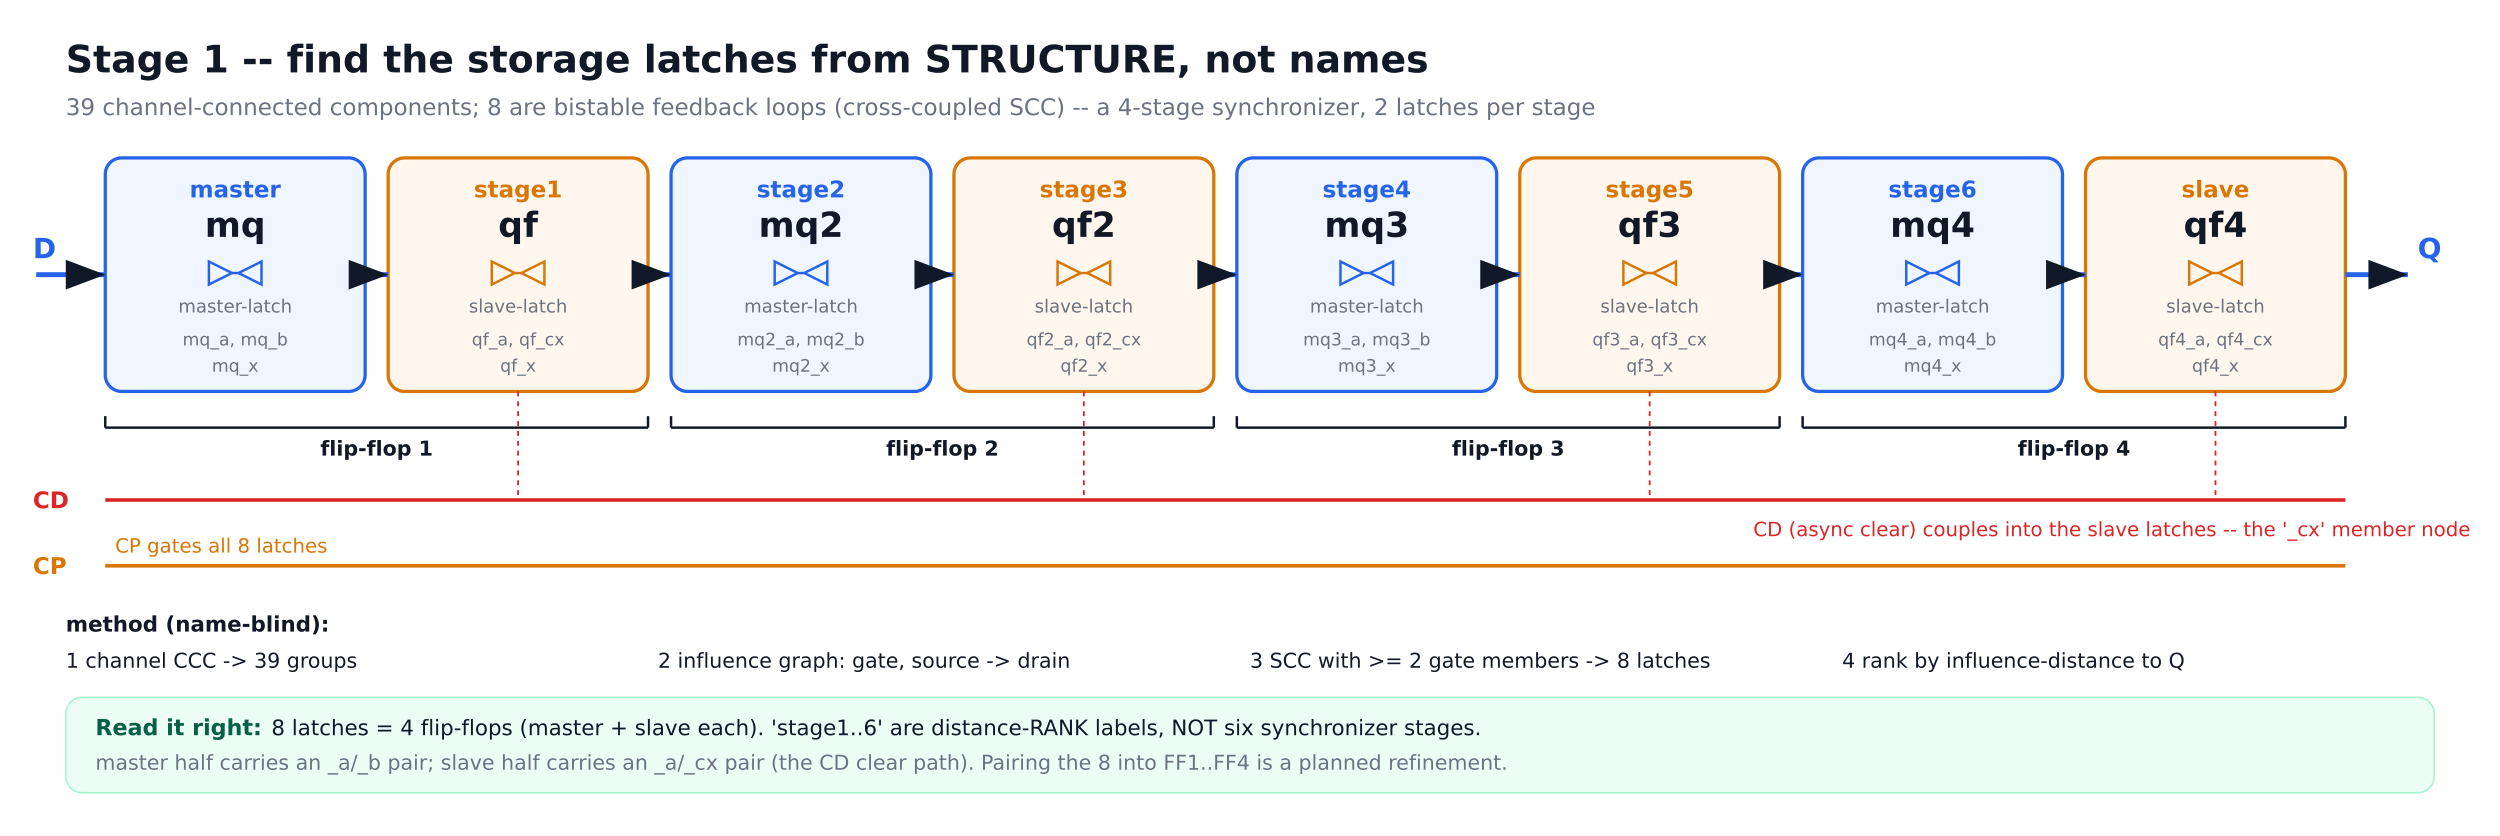
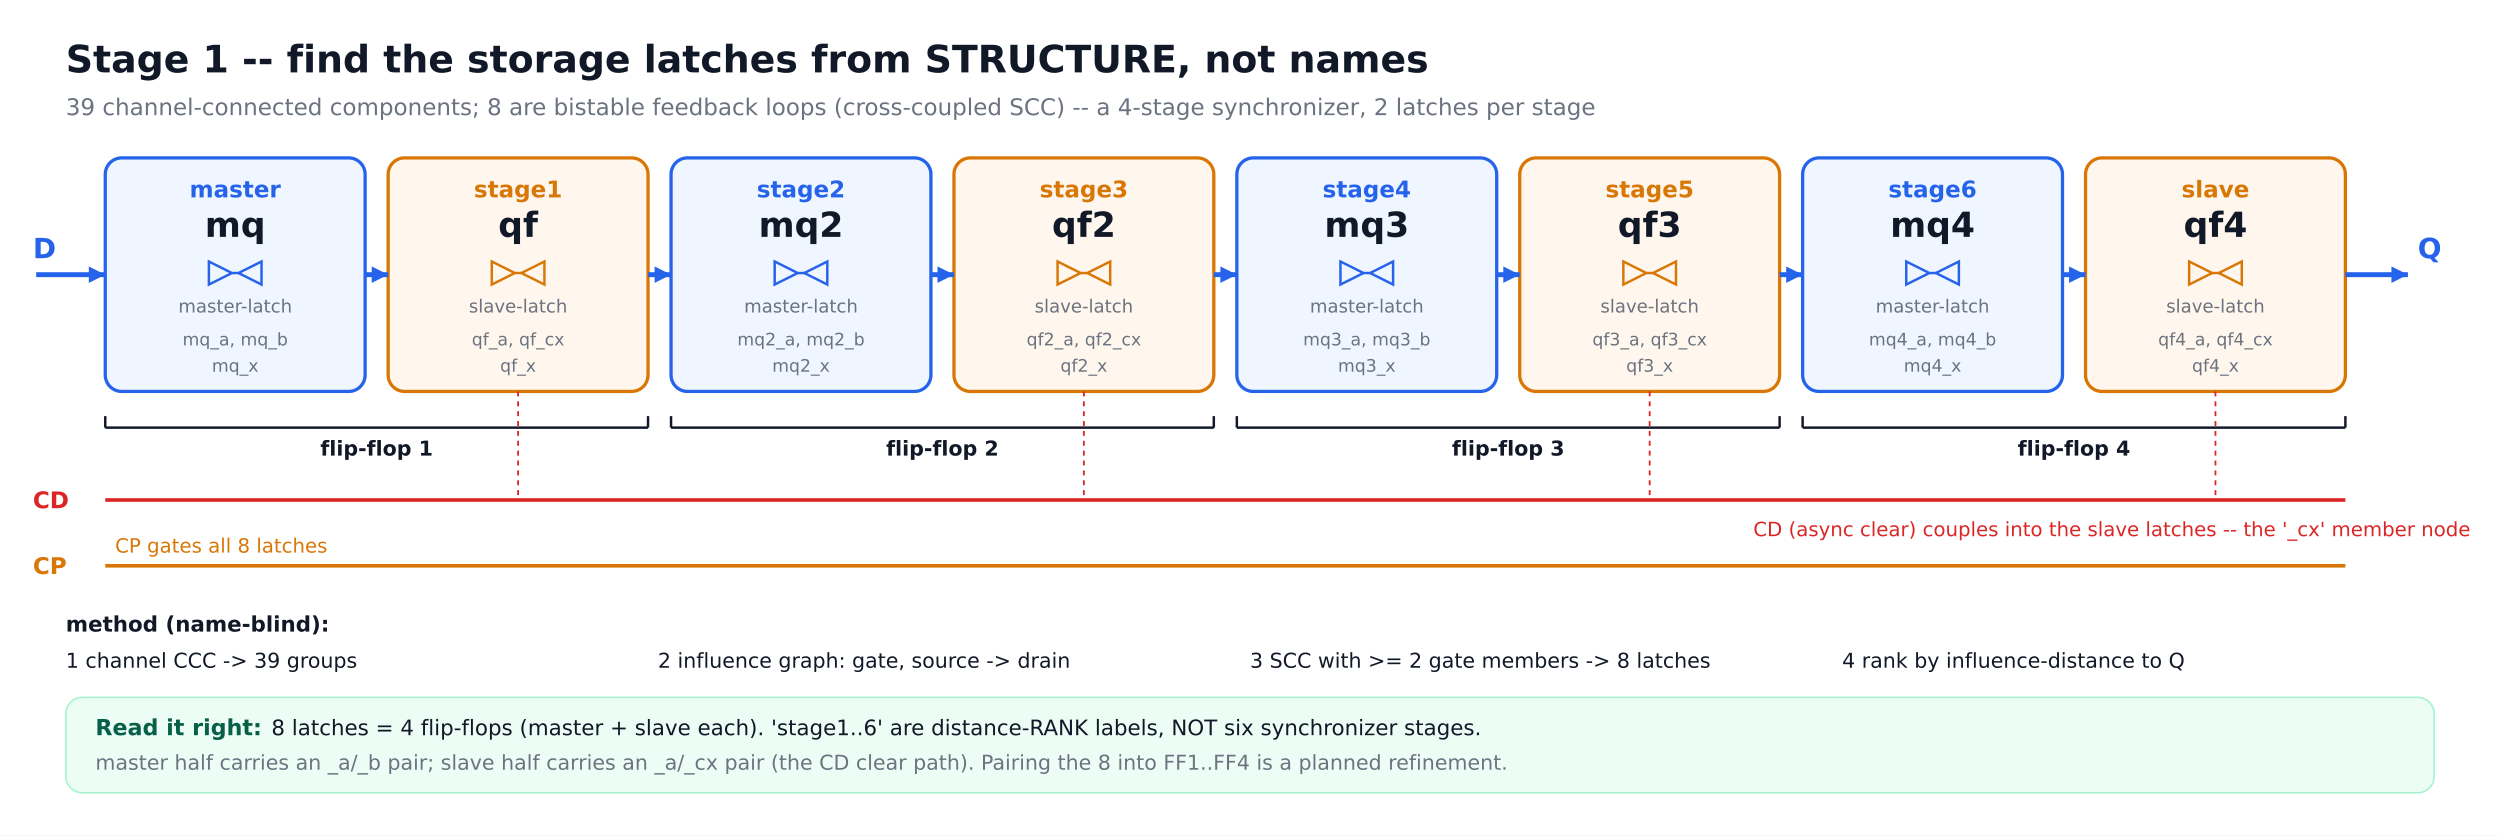
<svg xmlns="http://www.w3.org/2000/svg" width="1520" height="508" viewBox="0 0 1520 508">
  <defs>
    <marker id="arrow" markerWidth="10" markerHeight="10" refX="8" refY="3" orient="auto">
      <path d="M0,0 L8,3 L0,6 Z" fill="#111827" />
    </marker>
  </defs>
  <rect width="1520" height="508" fill="white" />
  <text x="40" y="44" font-size="23" text-anchor="start" fill="#111827" font-weight="bold" font-family="DejaVu Sans, Arial, Helvetica, sans-serif">Stage 1 -- find the storage latches from STRUCTURE, not names</text>
  <text x="40" y="70" font-size="14" text-anchor="start" fill="#6b7280" font-weight="normal" font-family="DejaVu Sans, Arial, Helvetica, sans-serif">39 channel-connected components; 8 are bistable feedback loops (cross-coupled SCC) -- a 4-stage synchronizer, 2 latches per stage</text>
  <rect x="64" y="96" width="158" height="142" rx="10" fill="#eff6ff" stroke="#2563eb" stroke-width="2" />
  <text x="143.0" y="120" font-size="14" text-anchor="middle" fill="#2563eb" font-weight="bold" font-family="DejaVu Sans, Arial, Helvetica, sans-serif">master</text>
  <text x="143.0" y="144" font-size="21" text-anchor="middle" fill="#111827" font-weight="bold" font-family="DejaVu Sans, Arial, Helvetica, sans-serif">mq</text>
  <polygon points="127.0,159 141.0,166 127.0,173" fill="none" stroke="#2563eb" stroke-width="1.5" />
  <polygon points="159.0,159 145.0,166 159.0,173" fill="none" stroke="#2563eb" stroke-width="1.5" />
  <line x1="141.0" y1="166" x2="145.0" y2="166" stroke="#2563eb" stroke-width="1.5" />
  <text x="143.0" y="190" font-size="11" text-anchor="middle" fill="#6b7280" font-weight="normal" font-family="DejaVu Sans, Arial, Helvetica, sans-serif">master-latch</text>
  <text x="143.0" y="210" font-size="10.5" text-anchor="middle" fill="#6b7280" font-weight="normal" font-family="DejaVu Sans, Arial, Helvetica, sans-serif">mq_a, mq_b</text>
  <text x="143.0" y="226" font-size="10.5" text-anchor="middle" fill="#6b7280" font-weight="normal" font-family="DejaVu Sans, Arial, Helvetica, sans-serif">mq_x</text>
  <rect x="236" y="96" width="158" height="142" rx="10" fill="#fff7ed" stroke="#d97706" stroke-width="2" />
  <text x="315.0" y="120" font-size="14" text-anchor="middle" fill="#d97706" font-weight="bold" font-family="DejaVu Sans, Arial, Helvetica, sans-serif">stage1</text>
  <text x="315.0" y="144" font-size="21" text-anchor="middle" fill="#111827" font-weight="bold" font-family="DejaVu Sans, Arial, Helvetica, sans-serif">qf</text>
  <polygon points="299.0,159 313.0,166 299.0,173" fill="none" stroke="#d97706" stroke-width="1.5" />
  <polygon points="331.0,159 317.0,166 331.0,173" fill="none" stroke="#d97706" stroke-width="1.5" />
  <line x1="313.0" y1="166" x2="317.0" y2="166" stroke="#d97706" stroke-width="1.5" />
  <text x="315.0" y="190" font-size="11" text-anchor="middle" fill="#6b7280" font-weight="normal" font-family="DejaVu Sans, Arial, Helvetica, sans-serif">slave-latch</text>
  <text x="315.0" y="210" font-size="10.5" text-anchor="middle" fill="#6b7280" font-weight="normal" font-family="DejaVu Sans, Arial, Helvetica, sans-serif">qf_a, qf_cx</text>
  <text x="315.0" y="226" font-size="10.5" text-anchor="middle" fill="#6b7280" font-weight="normal" font-family="DejaVu Sans, Arial, Helvetica, sans-serif">qf_x</text>
  <rect x="408" y="96" width="158" height="142" rx="10" fill="#eff6ff" stroke="#2563eb" stroke-width="2" />
  <text x="487.0" y="120" font-size="14" text-anchor="middle" fill="#2563eb" font-weight="bold" font-family="DejaVu Sans, Arial, Helvetica, sans-serif">stage2</text>
  <text x="487.0" y="144" font-size="21" text-anchor="middle" fill="#111827" font-weight="bold" font-family="DejaVu Sans, Arial, Helvetica, sans-serif">mq2</text>
  <polygon points="471.0,159 485.0,166 471.0,173" fill="none" stroke="#2563eb" stroke-width="1.5" />
  <polygon points="503.0,159 489.0,166 503.0,173" fill="none" stroke="#2563eb" stroke-width="1.5" />
  <line x1="485.0" y1="166" x2="489.0" y2="166" stroke="#2563eb" stroke-width="1.5" />
  <text x="487.0" y="190" font-size="11" text-anchor="middle" fill="#6b7280" font-weight="normal" font-family="DejaVu Sans, Arial, Helvetica, sans-serif">master-latch</text>
  <text x="487.0" y="210" font-size="10.5" text-anchor="middle" fill="#6b7280" font-weight="normal" font-family="DejaVu Sans, Arial, Helvetica, sans-serif">mq2_a, mq2_b</text>
  <text x="487.0" y="226" font-size="10.5" text-anchor="middle" fill="#6b7280" font-weight="normal" font-family="DejaVu Sans, Arial, Helvetica, sans-serif">mq2_x</text>
  <rect x="580" y="96" width="158" height="142" rx="10" fill="#fff7ed" stroke="#d97706" stroke-width="2" />
  <text x="659.0" y="120" font-size="14" text-anchor="middle" fill="#d97706" font-weight="bold" font-family="DejaVu Sans, Arial, Helvetica, sans-serif">stage3</text>
  <text x="659.0" y="144" font-size="21" text-anchor="middle" fill="#111827" font-weight="bold" font-family="DejaVu Sans, Arial, Helvetica, sans-serif">qf2</text>
  <polygon points="643.0,159 657.0,166 643.0,173" fill="none" stroke="#d97706" stroke-width="1.5" />
  <polygon points="675.0,159 661.0,166 675.0,173" fill="none" stroke="#d97706" stroke-width="1.5" />
  <line x1="657.0" y1="166" x2="661.0" y2="166" stroke="#d97706" stroke-width="1.5" />
  <text x="659.0" y="190" font-size="11" text-anchor="middle" fill="#6b7280" font-weight="normal" font-family="DejaVu Sans, Arial, Helvetica, sans-serif">slave-latch</text>
  <text x="659.0" y="210" font-size="10.5" text-anchor="middle" fill="#6b7280" font-weight="normal" font-family="DejaVu Sans, Arial, Helvetica, sans-serif">qf2_a, qf2_cx</text>
  <text x="659.0" y="226" font-size="10.5" text-anchor="middle" fill="#6b7280" font-weight="normal" font-family="DejaVu Sans, Arial, Helvetica, sans-serif">qf2_x</text>
  <rect x="752" y="96" width="158" height="142" rx="10" fill="#eff6ff" stroke="#2563eb" stroke-width="2" />
  <text x="831.0" y="120" font-size="14" text-anchor="middle" fill="#2563eb" font-weight="bold" font-family="DejaVu Sans, Arial, Helvetica, sans-serif">stage4</text>
  <text x="831.0" y="144" font-size="21" text-anchor="middle" fill="#111827" font-weight="bold" font-family="DejaVu Sans, Arial, Helvetica, sans-serif">mq3</text>
  <polygon points="815.0,159 829.0,166 815.0,173" fill="none" stroke="#2563eb" stroke-width="1.5" />
  <polygon points="847.0,159 833.0,166 847.0,173" fill="none" stroke="#2563eb" stroke-width="1.5" />
  <line x1="829.0" y1="166" x2="833.0" y2="166" stroke="#2563eb" stroke-width="1.5" />
  <text x="831.0" y="190" font-size="11" text-anchor="middle" fill="#6b7280" font-weight="normal" font-family="DejaVu Sans, Arial, Helvetica, sans-serif">master-latch</text>
  <text x="831.0" y="210" font-size="10.5" text-anchor="middle" fill="#6b7280" font-weight="normal" font-family="DejaVu Sans, Arial, Helvetica, sans-serif">mq3_a, mq3_b</text>
  <text x="831.0" y="226" font-size="10.5" text-anchor="middle" fill="#6b7280" font-weight="normal" font-family="DejaVu Sans, Arial, Helvetica, sans-serif">mq3_x</text>
  <rect x="924" y="96" width="158" height="142" rx="10" fill="#fff7ed" stroke="#d97706" stroke-width="2" />
  <text x="1003.0" y="120" font-size="14" text-anchor="middle" fill="#d97706" font-weight="bold" font-family="DejaVu Sans, Arial, Helvetica, sans-serif">stage5</text>
  <text x="1003.0" y="144" font-size="21" text-anchor="middle" fill="#111827" font-weight="bold" font-family="DejaVu Sans, Arial, Helvetica, sans-serif">qf3</text>
  <polygon points="987.0,159 1001.0,166 987.0,173" fill="none" stroke="#d97706" stroke-width="1.5" />
  <polygon points="1019.0,159 1005.0,166 1019.0,173" fill="none" stroke="#d97706" stroke-width="1.5" />
  <line x1="1001.0" y1="166" x2="1005.0" y2="166" stroke="#d97706" stroke-width="1.5" />
  <text x="1003.0" y="190" font-size="11" text-anchor="middle" fill="#6b7280" font-weight="normal" font-family="DejaVu Sans, Arial, Helvetica, sans-serif">slave-latch</text>
  <text x="1003.0" y="210" font-size="10.5" text-anchor="middle" fill="#6b7280" font-weight="normal" font-family="DejaVu Sans, Arial, Helvetica, sans-serif">qf3_a, qf3_cx</text>
  <text x="1003.0" y="226" font-size="10.5" text-anchor="middle" fill="#6b7280" font-weight="normal" font-family="DejaVu Sans, Arial, Helvetica, sans-serif">qf3_x</text>
  <rect x="1096" y="96" width="158" height="142" rx="10" fill="#eff6ff" stroke="#2563eb" stroke-width="2" />
  <text x="1175.0" y="120" font-size="14" text-anchor="middle" fill="#2563eb" font-weight="bold" font-family="DejaVu Sans, Arial, Helvetica, sans-serif">stage6</text>
  <text x="1175.0" y="144" font-size="21" text-anchor="middle" fill="#111827" font-weight="bold" font-family="DejaVu Sans, Arial, Helvetica, sans-serif">mq4</text>
  <polygon points="1159.0,159 1173.0,166 1159.0,173" fill="none" stroke="#2563eb" stroke-width="1.5" />
  <polygon points="1191.0,159 1177.0,166 1191.0,173" fill="none" stroke="#2563eb" stroke-width="1.5" />
  <line x1="1173.0" y1="166" x2="1177.0" y2="166" stroke="#2563eb" stroke-width="1.5" />
  <text x="1175.0" y="190" font-size="11" text-anchor="middle" fill="#6b7280" font-weight="normal" font-family="DejaVu Sans, Arial, Helvetica, sans-serif">master-latch</text>
  <text x="1175.0" y="210" font-size="10.5" text-anchor="middle" fill="#6b7280" font-weight="normal" font-family="DejaVu Sans, Arial, Helvetica, sans-serif">mq4_a, mq4_b</text>
  <text x="1175.0" y="226" font-size="10.5" text-anchor="middle" fill="#6b7280" font-weight="normal" font-family="DejaVu Sans, Arial, Helvetica, sans-serif">mq4_x</text>
  <rect x="1268" y="96" width="158" height="142" rx="10" fill="#fff7ed" stroke="#d97706" stroke-width="2" />
  <text x="1347.0" y="120" font-size="14" text-anchor="middle" fill="#d97706" font-weight="bold" font-family="DejaVu Sans, Arial, Helvetica, sans-serif">slave</text>
  <text x="1347.0" y="144" font-size="21" text-anchor="middle" fill="#111827" font-weight="bold" font-family="DejaVu Sans, Arial, Helvetica, sans-serif">qf4</text>
  <polygon points="1331.0,159 1345.0,166 1331.0,173" fill="none" stroke="#d97706" stroke-width="1.5" />
  <polygon points="1363.0,159 1349.0,166 1363.0,173" fill="none" stroke="#d97706" stroke-width="1.5" />
  <line x1="1345.0" y1="166" x2="1349.0" y2="166" stroke="#d97706" stroke-width="1.5" />
  <text x="1347.0" y="190" font-size="11" text-anchor="middle" fill="#6b7280" font-weight="normal" font-family="DejaVu Sans, Arial, Helvetica, sans-serif">slave-latch</text>
  <text x="1347.0" y="210" font-size="10.5" text-anchor="middle" fill="#6b7280" font-weight="normal" font-family="DejaVu Sans, Arial, Helvetica, sans-serif">qf4_a, qf4_cx</text>
  <text x="1347.0" y="226" font-size="10.5" text-anchor="middle" fill="#6b7280" font-weight="normal" font-family="DejaVu Sans, Arial, Helvetica, sans-serif">qf4_x</text>
-   <line x1="22" y1="167.0" x2="64" y2="167.0" stroke="#2563eb" stroke-width="3" marker-end="url(#arrow)" />
+   <line x1="22" y1="167.0" x2="64" y2="167.0" stroke="#2563eb" stroke-width="3" />
+   <polygon points="64.0,167.0 54.0,172.0 54.0,162.0" fill="#2563eb" />
  <text x="20" y="157.0" font-size="17" text-anchor="start" fill="#2563eb" font-weight="bold" font-family="DejaVu Sans, Arial, Helvetica, sans-serif">D</text>
-   <line x1="222" y1="167.0" x2="236" y2="167.0" stroke="#2563eb" stroke-width="3" marker-end="url(#arrow)" />
-   <line x1="394" y1="167.0" x2="408" y2="167.0" stroke="#2563eb" stroke-width="3" marker-end="url(#arrow)" />
-   <line x1="566" y1="167.0" x2="580" y2="167.0" stroke="#2563eb" stroke-width="3" marker-end="url(#arrow)" />
-   <line x1="738" y1="167.0" x2="752" y2="167.0" stroke="#2563eb" stroke-width="3" marker-end="url(#arrow)" />
-   <line x1="910" y1="167.0" x2="924" y2="167.0" stroke="#2563eb" stroke-width="3" marker-end="url(#arrow)" />
-   <line x1="1082" y1="167.0" x2="1096" y2="167.0" stroke="#2563eb" stroke-width="3" marker-end="url(#arrow)" />
-   <line x1="1254" y1="167.0" x2="1268" y2="167.0" stroke="#2563eb" stroke-width="3" marker-end="url(#arrow)" />
-   <line x1="1426" y1="167.0" x2="1464" y2="167.0" stroke="#2563eb" stroke-width="3" marker-end="url(#arrow)" />
+   <line x1="222" y1="167.0" x2="236" y2="167.0" stroke="#2563eb" stroke-width="3" />
+   <polygon points="236.0,167.0 226.0,172.0 226.0,162.0" fill="#2563eb" />
+   <line x1="394" y1="167.0" x2="408" y2="167.0" stroke="#2563eb" stroke-width="3" />
+   <polygon points="408.0,167.0 398.0,172.0 398.0,162.0" fill="#2563eb" />
+   <line x1="566" y1="167.0" x2="580" y2="167.0" stroke="#2563eb" stroke-width="3" />
+   <polygon points="580.0,167.0 570.0,172.0 570.0,162.0" fill="#2563eb" />
+   <line x1="738" y1="167.0" x2="752" y2="167.0" stroke="#2563eb" stroke-width="3" />
+   <polygon points="752.0,167.0 742.0,172.0 742.0,162.0" fill="#2563eb" />
+   <line x1="910" y1="167.0" x2="924" y2="167.0" stroke="#2563eb" stroke-width="3" />
+   <polygon points="924.0,167.0 914.0,172.0 914.0,162.0" fill="#2563eb" />
+   <line x1="1082" y1="167.0" x2="1096" y2="167.0" stroke="#2563eb" stroke-width="3" />
+   <polygon points="1096.0,167.0 1086.0,172.0 1086.0,162.0" fill="#2563eb" />
+   <line x1="1254" y1="167.0" x2="1268" y2="167.0" stroke="#2563eb" stroke-width="3" />
+   <polygon points="1268.0,167.0 1258.0,172.0 1258.0,162.0" fill="#2563eb" />
+   <line x1="1426" y1="167.0" x2="1464" y2="167.0" stroke="#2563eb" stroke-width="3" />
+   <polygon points="1464.0,167.0 1454.0,172.0 1454.0,162.0" fill="#2563eb" />
  <text x="1470" y="157.0" font-size="17" text-anchor="start" fill="#2563eb" font-weight="bold" font-family="DejaVu Sans, Arial, Helvetica, sans-serif">Q</text>
  <line x1="64" y1="260" x2="394" y2="260" stroke="#111827" stroke-width="1.5" />
  <line x1="64" y1="253" x2="64" y2="260" stroke="#111827" stroke-width="1.5" />
  <line x1="394" y1="253" x2="394" y2="260" stroke="#111827" stroke-width="1.5" />
  <text x="229.0" y="277" font-size="12.5" text-anchor="middle" fill="#111827" font-weight="bold" font-family="DejaVu Sans, Arial, Helvetica, sans-serif">flip-flop 1</text>
  <line x1="408" y1="260" x2="738" y2="260" stroke="#111827" stroke-width="1.5" />
  <line x1="408" y1="253" x2="408" y2="260" stroke="#111827" stroke-width="1.5" />
  <line x1="738" y1="253" x2="738" y2="260" stroke="#111827" stroke-width="1.5" />
  <text x="573.0" y="277" font-size="12.5" text-anchor="middle" fill="#111827" font-weight="bold" font-family="DejaVu Sans, Arial, Helvetica, sans-serif">flip-flop 2</text>
  <line x1="752" y1="260" x2="1082" y2="260" stroke="#111827" stroke-width="1.5" />
  <line x1="752" y1="253" x2="752" y2="260" stroke="#111827" stroke-width="1.5" />
  <line x1="1082" y1="253" x2="1082" y2="260" stroke="#111827" stroke-width="1.5" />
  <text x="917.0" y="277" font-size="12.5" text-anchor="middle" fill="#111827" font-weight="bold" font-family="DejaVu Sans, Arial, Helvetica, sans-serif">flip-flop 3</text>
  <line x1="1096" y1="260" x2="1426" y2="260" stroke="#111827" stroke-width="1.5" />
  <line x1="1096" y1="253" x2="1096" y2="260" stroke="#111827" stroke-width="1.5" />
  <line x1="1426" y1="253" x2="1426" y2="260" stroke="#111827" stroke-width="1.5" />
  <text x="1261.0" y="277" font-size="12.5" text-anchor="middle" fill="#111827" font-weight="bold" font-family="DejaVu Sans, Arial, Helvetica, sans-serif">flip-flop 4</text>
  <line x1="64" y1="304" x2="1426" y2="304" stroke="#dc2626" stroke-width="2.2" />
  <text x="20" y="309" font-size="14" text-anchor="start" fill="#dc2626" font-weight="bold" font-family="DejaVu Sans, Arial, Helvetica, sans-serif">CD</text>
  <line x1="315.0" y1="238" x2="315.0" y2="304" stroke="#dc2626" stroke-width="1.1" stroke-dasharray="3,3" />
  <line x1="659.0" y1="238" x2="659.0" y2="304" stroke="#dc2626" stroke-width="1.1" stroke-dasharray="3,3" />
  <line x1="1003.0" y1="238" x2="1003.0" y2="304" stroke="#dc2626" stroke-width="1.1" stroke-dasharray="3,3" />
  <line x1="1347.0" y1="238" x2="1347.0" y2="304" stroke="#dc2626" stroke-width="1.1" stroke-dasharray="3,3" />
  <text x="1066" y="326" font-size="12" text-anchor="start" fill="#dc2626" font-weight="normal" font-family="DejaVu Sans, Arial, Helvetica, sans-serif">CD (async clear) couples into the slave latches -- the '_cx' member node</text>
  <line x1="64" y1="344" x2="1426" y2="344" stroke="#d97706" stroke-width="2.2" />
  <text x="20" y="349" font-size="14" text-anchor="start" fill="#d97706" font-weight="bold" font-family="DejaVu Sans, Arial, Helvetica, sans-serif">CP</text>
  <text x="70" y="336" font-size="12" text-anchor="start" fill="#d97706" font-weight="normal" font-family="DejaVu Sans, Arial, Helvetica, sans-serif">CP gates all 8 latches</text>
  <text x="40" y="384" font-size="13" text-anchor="start" fill="#111827" font-weight="bold" font-family="DejaVu Sans, Arial, Helvetica, sans-serif">method (name-blind):</text>
  <text x="40" y="406" font-size="12.5" text-anchor="start" fill="#111827" font-weight="normal" font-family="DejaVu Sans, Arial, Helvetica, sans-serif">1  channel CCC -&gt; 39 groups</text>
  <text x="400" y="406" font-size="12.5" text-anchor="start" fill="#111827" font-weight="normal" font-family="DejaVu Sans, Arial, Helvetica, sans-serif">2  influence graph: gate, source -&gt; drain</text>
  <text x="760" y="406" font-size="12.5" text-anchor="start" fill="#111827" font-weight="normal" font-family="DejaVu Sans, Arial, Helvetica, sans-serif">3  SCC with &gt;= 2 gate members -&gt; 8 latches</text>
  <text x="1120" y="406" font-size="12.5" text-anchor="start" fill="#111827" font-weight="normal" font-family="DejaVu Sans, Arial, Helvetica, sans-serif">4  rank by influence-distance to Q</text>
  <rect x="40" y="424" width="1440" height="58" rx="10" fill="#ecfdf5" stroke="#a7f3d0" stroke-width="1" />
  <text x="58" y="447" font-size="13.5" text-anchor="start" fill="#065f46" font-weight="bold" font-family="DejaVu Sans, Arial, Helvetica, sans-serif">Read it right:</text>
  <text x="165" y="447" font-size="13" text-anchor="start" fill="#111827" font-weight="normal" font-family="DejaVu Sans, Arial, Helvetica, sans-serif">8 latches = 4 flip-flops (master + slave each). 'stage1..6' are distance-RANK labels, NOT six synchronizer stages.</text>
  <text x="58" y="468" font-size="12.5" text-anchor="start" fill="#6b7280" font-weight="normal" font-family="DejaVu Sans, Arial, Helvetica, sans-serif">master half carries an _a/_b pair; slave half carries an _a/_cx pair (the CD clear path). Pairing the 8 into FF1..FF4 is a planned refinement.</text>
</svg>
